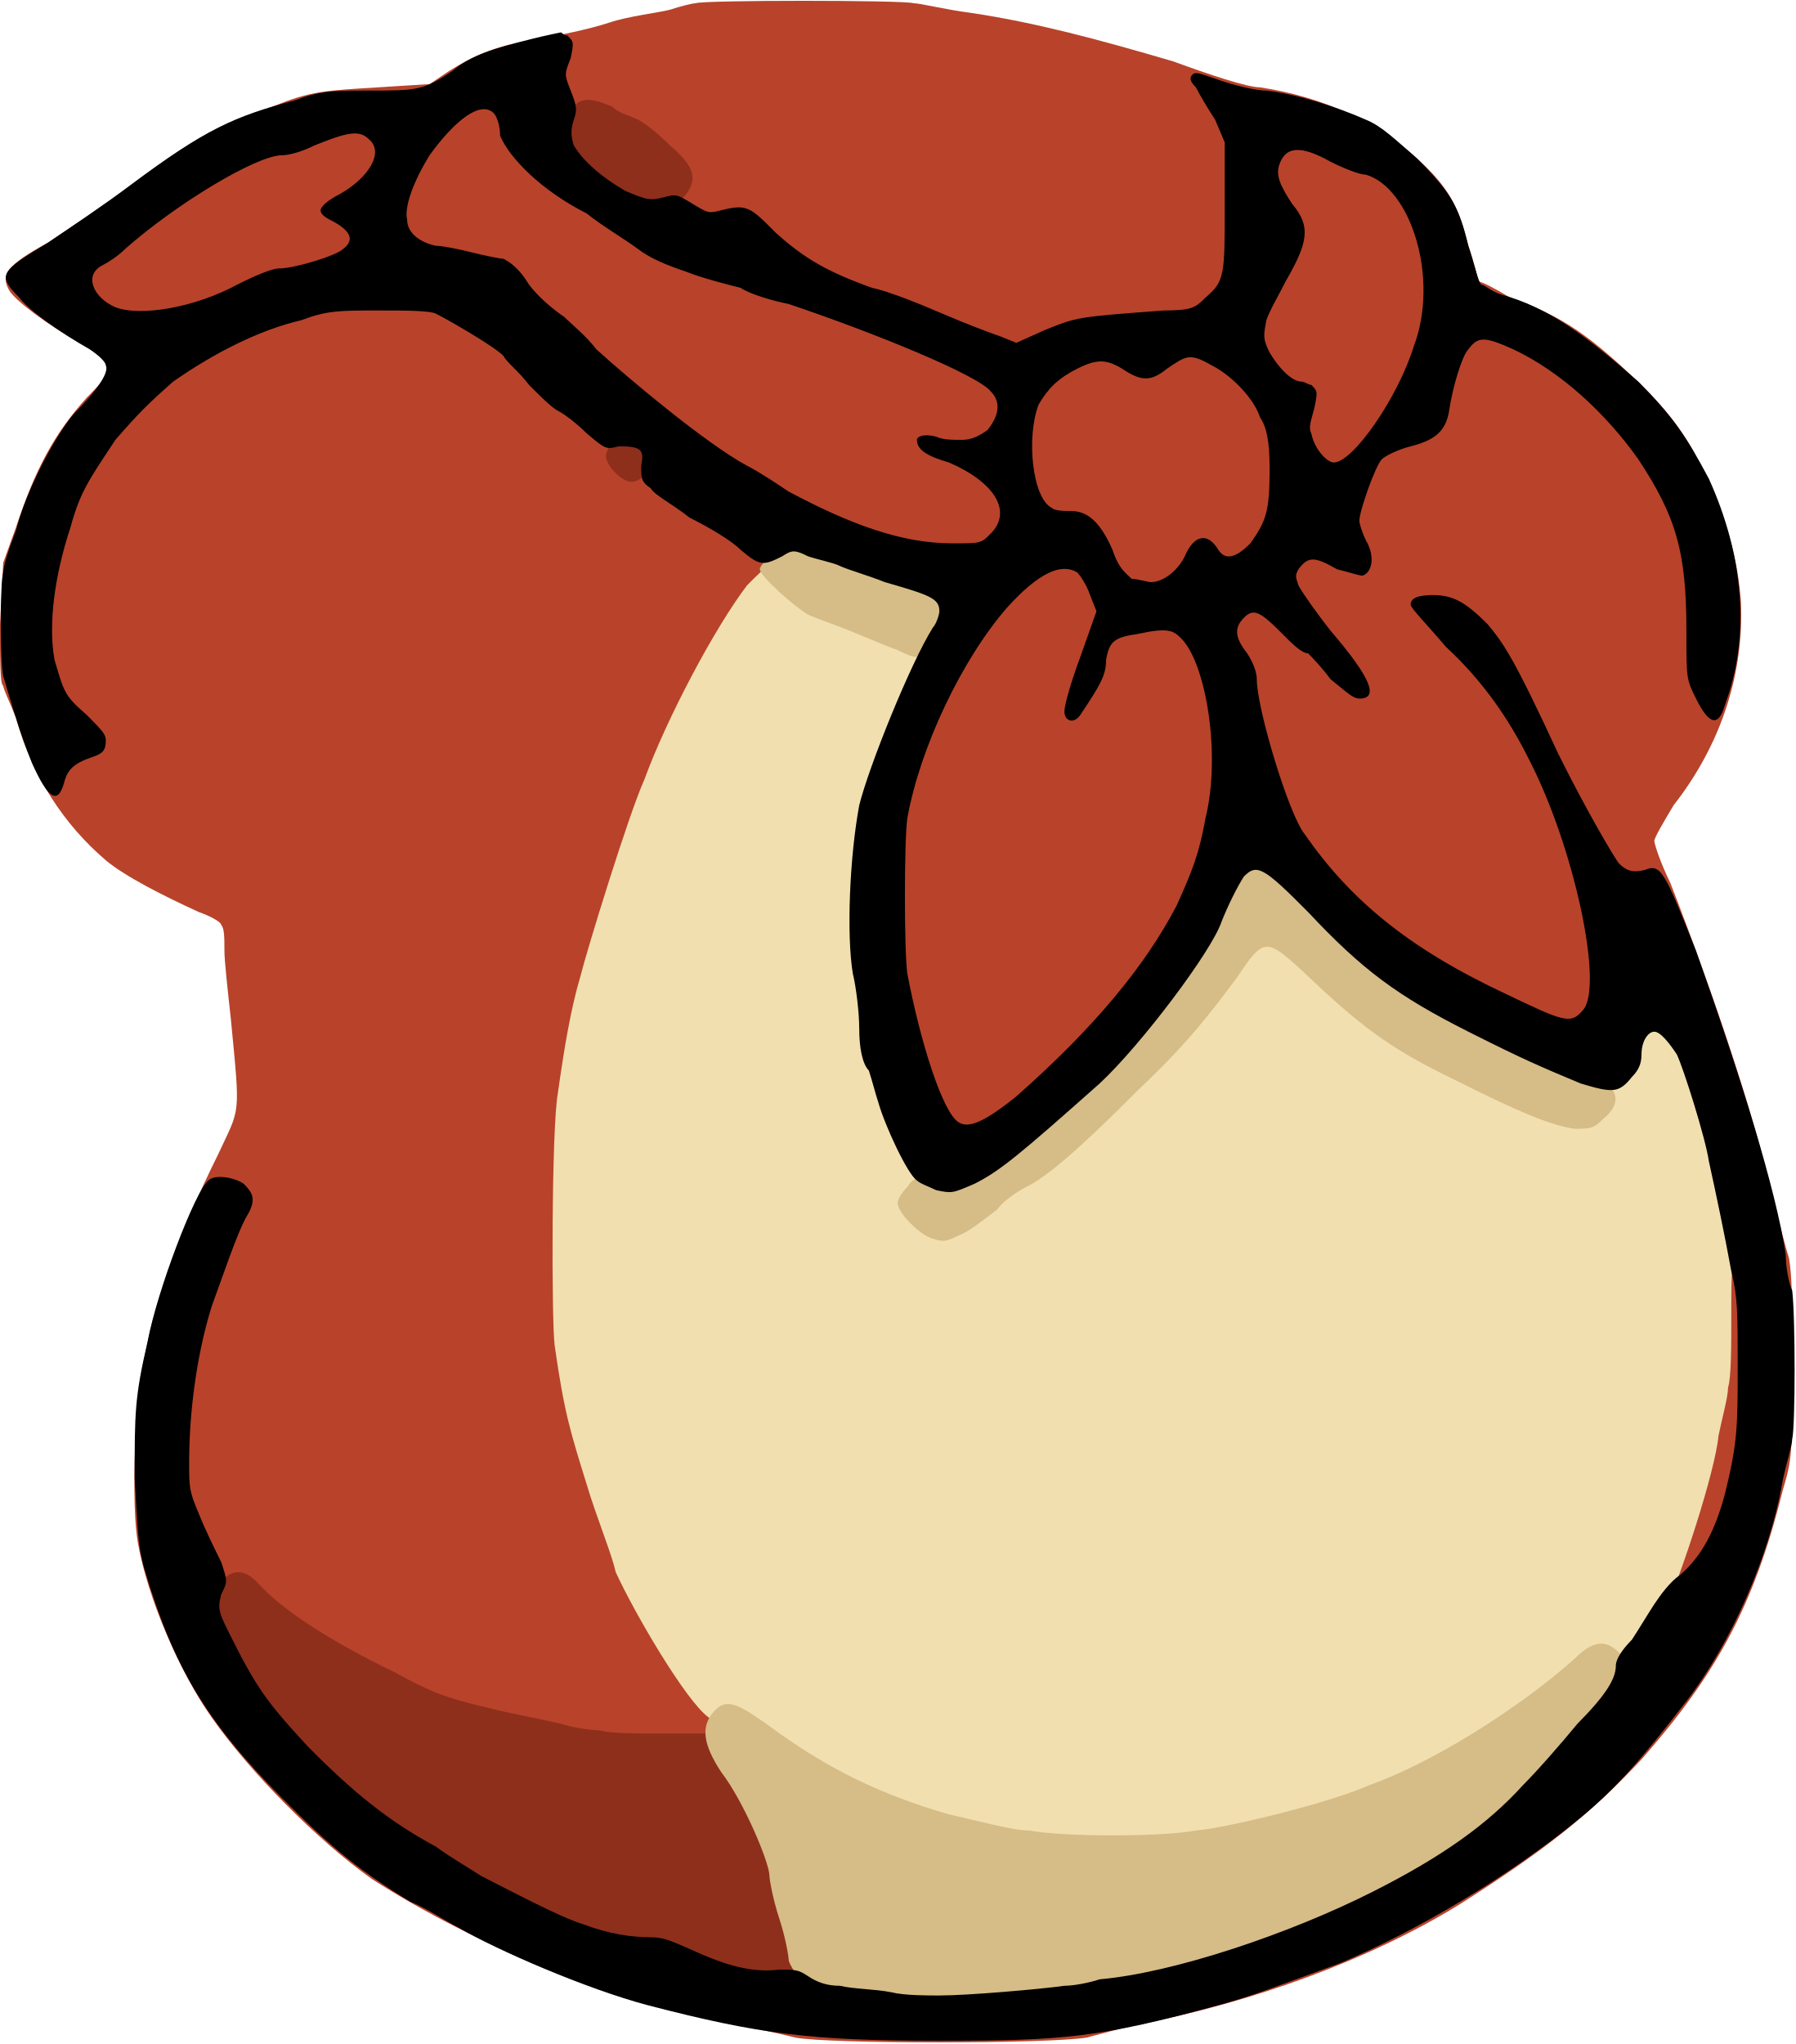
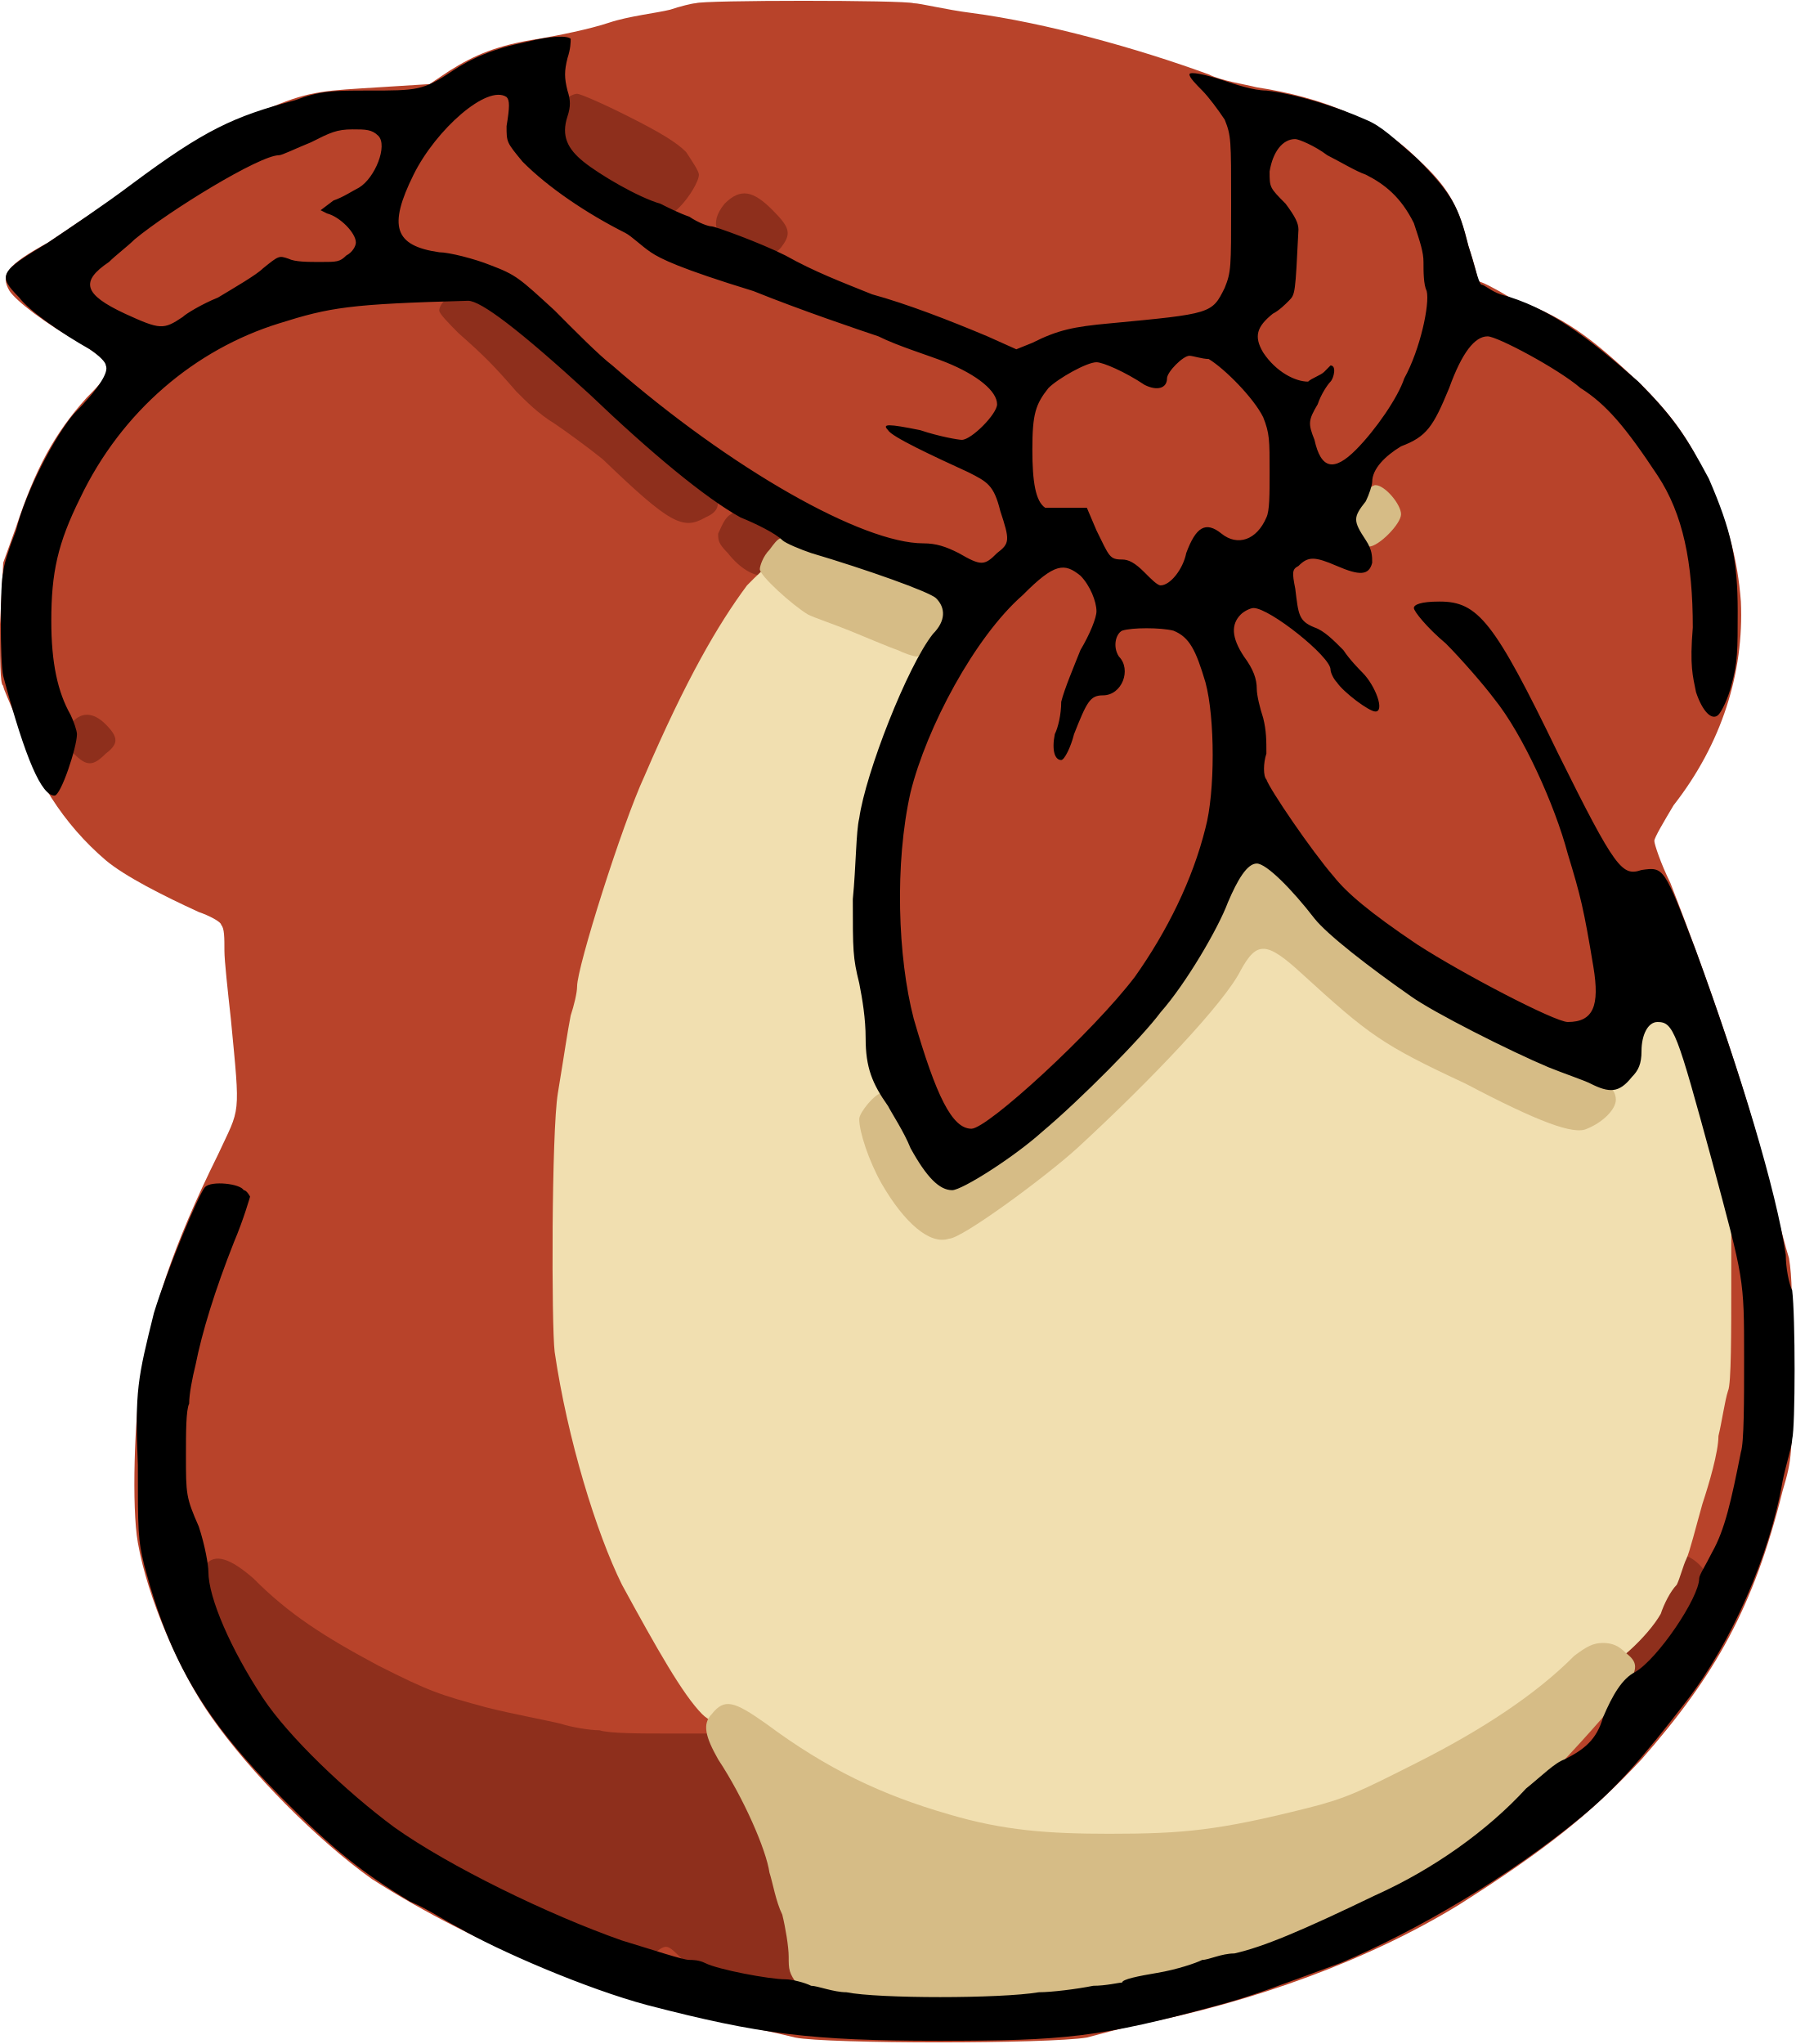
<svg xmlns="http://www.w3.org/2000/svg" width="94" height="107" viewBox="0 0 560 632" preserveAspectRatio="none">
  <g transform="translate(0,632) scale(1,-1)" fill="#B8432A" stroke="none">
-     <path d="M217 631 c-1 0 -5 -1 -8 -2 -4 -1 -13 -2 -19 -4 -6 -2 -16 -4 -22 -5 -13 -2 -20 -5 -28 -10 l-6 -4 -16 -1 c-16 -1 -21 -1 -33 -6 -15 -5 -21 -8 -43 -24 -9 -6 -21 -14 -27 -18 -13 -7 -15 -10 -12 -15 2 -3 11 -10 22 -16 11 -7 11 -8 2 -17 -10 -11 -16 -22 -22 -40 l-4 -11 -1 -19 c0 -10 0 -19 1 -19 0 -1 2 -5 4 -10 5 -18 15 -33 28 -44 6 -5 18 -11 29 -16 3 -1 7 -3 7 -4 1 -1 1 -4 1 -8 0 -3 1 -12 2 -21 3 -31 3 -27 -4 -42 -14 -28 -21 -49 -24 -69 -2 -12 -3 -40 -1 -51 3 -17 13 -40 23 -54 12 -17 33 -38 50 -50 33 -21 76 -38 113 -45 6 -1 15 -3 19 -4 10 -2 79 -2 91 0 4 1 11 3 16 4 36 7 72 20 100 37 27 17 41 28 57 45 23 26 35 47 44 83 3 10 3 11 3 38 0 22 0 28 -1 34 -1 3 -3 11 -5 18 -5 24 -19 65 -32 98 -3 6 -5 12 -5 13 0 1 3 6 6 11 15 19 22 41 21 63 -1 13 -4 24 -10 37 -6 13 -11 20 -21 30 -16 15 -24 21 -41 27 -5 3 -9 5 -10 5 0 1 -1 5 -3 11 -3 12 -6 18 -16 27 -12 11 -29 19 -49 22 -4 0 -16 4 -27 8 -24 7 -43 12 -63 15 -8 1 -16 3 -18 3 -3 1 -66 1 -68 0z" />
+     <path d="M217 631 c-1 0 -5 -1 -8 -2 -4 -1 -13 -2 -19 -4 -6 -2 -16 -4 -22 -5 -13 -2 -20 -5 -28 -10 l-6 -4 -16 -1 c-16 -1 -21 -1 -33 -6 -15 -5 -21 -8 -43 -24 -9 -6 -21 -14 -27 -18 -13 -7 -15 -10 -12 -15 2 -3 11 -10 22 -16 11 -7 11 -8 2 -17 -10 -11 -16 -22 -22 -40 l-4 -11 -1 -19 c0 -10 0 -19 1 -19 0 -1 2 -5 4 -10 5 -18 15 -33 28 -44 6 -5 18 -11 29 -16 3 -1 7 -3 7 -4 1 -1 1 -4 1 -8 0 -3 1 -12 2 -21 3 -31 3 -27 -4 -42 -14 -28 -21 -49 -24 -69 -2 -12 -3 -40 -1 -51 3 -17 13 -40 23 -54 12 -17 33 -38 50 -50 33 -21 76 -38 113 -45 6 -1 15 -3 19 -4 10 -2 79 -2 91 0 4 1 11 3 16 4 36 7 72 20 100 37 27 17 41 28 57 45 23 26 35 47 44 83 3 10 3 11 3 38 0 22 0 28 -1 34 -1 3 -3 11 -5 18 -5 24 -19 65 -32 98 -3 6 -5 12 -5 13 0 1 3 6 6 11 15 19 22 41 21 63 -1 13 -4 24 -10 37 -6 13 -11 20 -21 30 -16 15 -24 21 -41 27 -5 3 -9 5 -10 5 0 1 -1 5 -3 11 -3 12 -6 18 -16 27 -12 12 -30 19 -50 22 -4 1 -11 2 -15 4 -22 8 -51 16 -74 19 -8 1 -16 3 -18 3 -3 1 -66 1 -68 0z" />
  </g>
  <g transform="translate(0,632) scale(1,-1)" fill="#8E2F1C" stroke="none">
-     <path d="M178 598 c-2 -2 -3 -4 -3 -7 0 -4 1 -5 7 -11 7 -8 16 -13 21 -13 7 0 13 5 13 10 0 2 -1 5 -7 10 -4 4 -8 7 -10 8 -2 1 -6 2 -8 4 -7 3 -10 3 -13 -1z" />
-     <path d="M191 496 c-1 -2 -2 -4 -2 -5 0 -3 5 -8 8 -8 3 0 8 5 8 7 0 3 -6 8 -9 8 -2 0 -4 -1 -5 -2z" />
-     <path d="M68 142 c-4 -4 -4 -9 0 -16 2 -4 5 -9 7 -12 2 -5 8 -12 21 -24 19 -19 25 -25 40 -33 4 -3 11 -7 14 -9 8 -4 22 -11 32 -15 6 -3 9 -3 17 -4 8 0 9 0 18 -4 13 -7 20 -8 27 -6 7 2 10 6 10 10 -1 2 -2 6 -4 10 -1 4 -2 9 -3 13 0 4 -1 7 -5 16 -5 12 -10 19 -16 24 l-4 4 -15 0 c-8 0 -17 0 -20 1 -3 0 -9 1 -12 2 -4 1 -15 3 -23 5 -13 3 -18 5 -29 11 -21 10 -36 20 -43 28 -4 4 -8 4 -12 -1z" />
+     <path d="M176 601 c-3 -4 -4 -8 -3 -12 2 -5 12 -14 21 -19 11 -6 14 -6 18 -2 3 3 6 8 6 10 0 1 -2 4 -4 7 -3 3 -8 6 -18 11 -8 4 -15 7 -16 7 -1 0 -3 -1 -4 -2z" />
+     <path d="M226 569 c-5 -6 -3 -11 6 -14 6 -3 10 -2 12 1 3 4 2 6 -3 11 -6 6 -10 7 -15 2z" />
+     <path d="M140 540 c-2 -1 -3 -3 -3 -4 0 -1 3 -4 6 -7 8 -7 11 -10 18 -18 3 -3 7 -7 12 -10 3 -2 10 -7 15 -11 21 -20 25 -22 32 -18 7 3 5 8 -10 19 -12 9 -18 14 -30 26 -29 26 -34 30 -40 23z" />
+     <path d="M228 473 c-2 -1 -3 -4 -4 -6 0 -2 0 -3 3 -6 4 -5 8 -7 11 -7 3 0 9 6 9 9 0 4 -10 12 -15 12 -1 0 -3 -1 -4 -2z" />
+     <path d="M22 408 c-3 -3 -3 -6 1 -9 4 -4 6 -4 10 0 4 3 4 5 0 9 -4 4 -8 4 -11 0z" />
+     <path d="M519 147 c-3 -3 -6 -7 -8 -11 -2 -4 -5 -8 -6 -10 -4 -4 -4 -9 -1 -12 4 -6 8 -4 18 8 7 9 11 17 11 21 0 3 -5 8 -8 8 -1 0 -4 -1 -6 -4z" />
+     <path d="M64 148 c-3 -3 -3 -5 -1 -12 3 -8 8 -18 14 -27 7 -11 35 -38 48 -47 13 -9 50 -28 62 -31 13 -4 13 -4 17 -3 4 3 4 3 9 -2 5 -4 10 -6 20 -9 11 -2 15 -2 18 2 4 4 4 11 0 21 -2 5 -3 8 -3 12 0 5 -1 8 -7 20 -5 10 -9 16 -12 19 l-5 5 -16 0 c-8 0 -18 0 -21 1 -3 0 -9 1 -12 2 -4 1 -15 3 -23 5 -15 4 -18 5 -34 13 -17 9 -28 16 -39 27 -7 6 -12 8 -15 4z" />
  </g>
  <g transform="translate(0,632) scale(1,-1)" fill="#F1DFB0" stroke="none">
-     <path d="M233 451 c-10 -13 -25 -41 -32 -60 -5 -11 -18 -53 -20 -61 -3 -10 -5 -22 -7 -36 -2 -11 -2 -70 -1 -78 3 -21 5 -27 10 -43 3 -10 8 -22 9 -27 6 -13 22 -40 29 -45 1 -1 4 -3 6 -3 3 -1 8 -4 13 -8 19 -14 35 -22 62 -29 15 -3 25 -4 45 -4 22 0 30 1 51 6 23 6 39 12 50 18 3 2 7 5 10 6 4 2 23 16 33 24 4 4 6 5 8 5 4 0 17 12 21 20 4 8 15 41 16 52 1 5 3 12 3 15 1 3 1 13 1 22 0 8 0 17 1 19 1 3 1 5 -1 11 0 4 -2 10 -2 13 -1 6 -6 25 -10 35 -2 5 -9 14 -12 14 -1 0 -3 -2 -5 -4 -2 -2 -3 -4 -3 -7 0 -3 -1 -5 -3 -7 -6 -6 -10 -8 -13 -8 -5 0 -18 5 -37 15 -22 10 -35 20 -52 36 -4 4 -8 6 -9 6 -3 0 -9 -7 -16 -17 -9 -15 -22 -29 -42 -47 -7 -5 -11 -9 -15 -10 -4 -2 -7 -4 -12 -9 -7 -7 -13 -10 -17 -9 -2 1 -4 5 -3 7 0 1 -2 7 -5 13 -3 6 -5 14 -6 16 -1 2 -2 6 -3 8 -2 3 -3 7 -3 14 0 5 -1 13 -2 17 -2 12 -1 35 2 53 2 8 6 20 12 31 3 6 5 12 5 14 0 4 -5 9 -14 11 -15 6 -25 10 -31 15 -1 1 -3 2 -4 2 -1 0 -4 -3 -7 -6z" />
+     <path d="M233 451 c-9 -12 -19 -29 -32 -59 -7 -15 -21 -59 -21 -65 0 -2 -1 -6 -2 -9 -1 -5 -2 -12 -4 -24 -2 -12 -2 -72 -1 -80 4 -27 13 -56 21 -72 11 -20 19 -34 25 -40 2 -2 6 -4 8 -4 3 -1 8 -4 13 -8 19 -14 35 -22 62 -29 18 -4 44 -6 68 -3 12 1 14 2 30 5 18 5 26 8 44 17 17 9 30 17 47 31 4 4 6 5 8 5 4 0 15 10 19 17 1 3 3 7 5 9 1 2 2 6 3 8 1 2 3 10 5 17 2 6 5 16 5 21 1 4 2 11 3 14 1 2 1 18 1 34 l0 30 -3 12 c-5 20 -11 36 -14 39 -4 4 -7 4 -11 -1 -4 -4 -4 -5 -4 -9 0 -5 0 -5 -5 -10 -2 -2 -6 -5 -8 -6 -3 -1 -3 -1 -10 1 -10 3 -45 21 -55 28 -9 5 -15 11 -27 21 -4 4 -8 7 -9 7 -3 0 -9 -6 -13 -13 -7 -11 -22 -30 -30 -37 -3 -3 -9 -8 -13 -12 -9 -7 -36 -27 -40 -29 -2 -1 -4 -1 -5 -1 -3 0 -9 7 -13 15 -3 8 -3 9 -3 17 0 5 -1 9 -2 11 0 3 -1 7 -1 13 0 5 -1 11 -2 16 -2 7 -2 11 -2 26 1 10 1 21 2 25 1 9 7 28 13 39 2 4 4 9 4 11 0 4 -5 9 -14 11 -15 6 -25 10 -31 15 -1 1 -3 2 -4 2 -1 0 -4 -3 -7 -6z" />
  </g>
  <g transform="translate(0,632) scale(1,-1)" fill="#D6BC86" stroke="none">
-     <path d="M241 461 c-2 -2 -4 -4 -4 -5 0 -2 10 -11 15 -14 2 -1 8 -3 13 -5 5 -2 12 -5 15 -6 6 -3 7 -3 11 1 7 8 8 12 3 16 -2 2 -8 5 -24 10 -11 4 -22 7 -23 7 -2 0 -4 -1 -6 -4z" />
-     <path d="M386 362 c-3 -3 -6 -7 -7 -12 -9 -23 -53 -70 -74 -80 -7 -3 -8 -3 -13 -2 -6 0 -7 0 -9 -3 -2 -2 -3 -4 -3 -5 0 -3 7 -10 11 -11 3 -1 4 -1 8 1 3 1 8 5 12 8 3 4 9 7 11 8 5 3 13 9 33 29 15 14 22 23 31 35 8 12 9 12 20 2 18 -17 27 -24 48 -34 20 -10 30 -14 37 -15 5 0 6 0 9 3 5 4 5 8 1 11 -2 2 -4 3 -4 3 -3 0 -21 8 -38 17 -15 7 -22 11 -31 18 -11 8 -15 12 -27 26 -7 8 -9 8 -15 1z" />
-     <path d="M491 119 c-17 -15 -44 -32 -64 -39 -11 -5 -43 -13 -54 -14 -11 -2 -41 -2 -52 0 -5 0 -16 3 -25 5 -21 6 -38 14 -57 28 -10 7 -13 8 -17 3 -3 -4 -3 -9 3 -18 7 -9 15 -28 15 -32 0 -1 1 -7 3 -13 2 -6 3 -12 3 -13 0 -1 2 -4 4 -7 5 -4 5 -4 12 -5 4 -1 11 -1 16 -2 4 -1 11 -1 15 -1 9 0 32 2 39 3 2 0 7 1 10 1 13 2 23 5 41 11 11 3 21 6 21 6 3 0 42 20 50 26 8 6 22 20 43 42 12 13 13 16 8 21 -4 4 -8 4 -14 -2z" />
+     <path d="M423 478 c-2 -3 -4 -6 -4 -7 0 -3 5 -8 8 -8 3 0 10 7 10 10 0 3 -5 9 -8 9 -1 0 -3 -2 -6 -4z" />
+     <path d="M240 462 c-2 -2 -3 -5 -3 -6 0 -2 10 -11 15 -14 2 -1 8 -3 13 -5 5 -2 12 -5 15 -6 2 -1 5 -2 6 -2 1 0 4 2 7 5 6 7 6 9 1 15 -4 3 -6 4 -13 6 -5 2 -13 5 -18 7 -5 2 -12 4 -15 4 -5 0 -5 0 -8 -4z" />
+     <path d="M386 364 c-3 -3 -5 -6 -5 -6 0 -2 -6 -15 -12 -24 -13 -21 -36 -44 -59 -59 -14 -10 -16 -9 -22 3 -4 9 -10 16 -13 16 -2 0 -7 -6 -7 -8 0 -4 3 -13 7 -20 7 -12 15 -19 21 -17 4 0 30 19 40 28 23 21 46 45 51 55 5 9 8 9 19 -1 21 -19 25 -22 51 -34 23 -12 34 -16 38 -14 5 2 9 6 9 9 0 4 -5 8 -18 13 -13 5 -38 18 -46 23 -18 12 -29 22 -40 36 -6 7 -8 7 -14 0z" />
+     <path d="M491 120 c-12 -12 -29 -23 -49 -33 -18 -9 -22 -11 -34 -14 -28 -7 -39 -8 -62 -8 -19 0 -33 1 -50 6 -21 6 -38 14 -57 28 -10 7 -13 8 -17 3 -3 -3 -2 -7 2 -14 8 -12 15 -28 16 -35 1 -3 2 -9 4 -13 1 -4 2 -10 2 -13 0 -4 0 -5 3 -9 4 -4 6 -5 15 -6 10 -2 48 -2 59 0 5 0 13 1 17 2 5 0 9 1 10 1 0 1 4 2 9 2 4 1 11 3 16 4 4 2 10 4 14 5 20 5 53 21 69 33 10 7 46 45 49 51 4 6 4 8 0 11 -2 2 -4 3 -7 3 -3 0 -5 -1 -9 -4z" />
  </g>
  <g transform="translate(0,632) scale(1,-1)" fill="#000000" stroke="none">
-     <path d="M166 620 c-12 -3 -19 -5 -25 -10 -9 -6 -11 -6 -26 -6 -11 0 -15 0 -23 -3 -19 -5 -28 -9 -51 -26 -8 -6 -20 -14 -26 -18 -15 -9 -16 -10 -9 -17 3 -4 13 -11 22 -16 3 -2 5 -4 5 -5 1 -2 -2 -7 -10 -15 -6 -7 -15 -24 -18 -36 -2 -5 -4 -11 -4 -13 -1 -3 -1 -28 0 -32 5 -17 7 -22 9 -27 5 -11 8 -13 10 -6 1 4 3 6 9 8 3 1 4 2 4 5 0 2 -1 3 -6 8 -7 6 -7 7 -10 17 -2 11 0 26 5 41 3 11 6 15 14 27 7 8 10 11 18 18 13 9 27 16 40 19 8 3 12 3 24 3 8 0 16 0 18 -1 4 -2 18 -10 21 -13 1 -2 5 -5 8 -9 3 -3 7 -7 9 -8 2 -1 6 -4 9 -7 6 -5 6 -5 10 -4 7 0 8 -1 7 -6 0 -4 0 -5 3 -7 1 -2 7 -5 12 -9 6 -3 13 -7 16 -10 6 -5 7 -5 13 -2 3 2 4 2 8 0 3 -1 8 -2 10 -3 2 -1 9 -3 14 -5 14 -4 17 -5 17 -9 0 -1 -1 -4 -2 -5 -7 -11 -20 -43 -23 -55 -3 -16 -4 -40 -2 -52 1 -4 2 -12 2 -17 0 -6 1 -11 3 -13 1 -3 2 -7 3 -10 2 -7 9 -22 12 -24 1 -1 4 -2 6 -3 5 -1 5 -1 12 2 8 4 14 9 39 31 13 12 35 41 38 50 2 5 5 11 7 14 4 4 6 3 20 -11 17 -18 28 -26 50 -37 18 -9 23 -11 35 -16 10 -3 12 -3 16 2 2 2 3 4 3 7 0 4 2 7 4 7 2 0 5 -4 7 -7 2 -4 9 -26 10 -33 2 -9 5 -23 7 -34 2 -8 2 -13 2 -29 0 -19 0 -24 -4 -40 -3 -11 -7 -19 -14 -25 -3 -2 -6 -6 -8 -9 -2 -3 -5 -8 -7 -11 -3 -3 -5 -6 -5 -8 0 -4 -3 -9 -12 -18 -5 -6 -12 -14 -17 -19 -11 -12 -25 -22 -47 -33 -26 -13 -62 -25 -85 -27 -3 -1 -8 -2 -11 -2 -7 -1 -30 -3 -39 -3 -4 0 -11 0 -15 1 -5 1 -12 1 -16 2 -4 0 -7 1 -10 3 -3 2 -4 2 -9 2 -8 -1 -16 1 -27 6 -7 3 -9 4 -13 4 -6 0 -13 1 -21 4 -7 2 -24 11 -32 15 -3 2 -10 6 -14 9 -15 8 -26 17 -40 31 -13 14 -16 18 -25 36 -3 6 -3 7 -2 11 2 4 2 4 0 10 -2 4 -5 10 -7 15 -3 7 -3 8 -3 16 0 14 2 32 7 48 3 8 8 23 11 28 3 5 2 7 -1 10 -3 2 -9 3 -11 1 -4 -3 -16 -34 -19 -50 -4 -17 -4 -22 -4 -42 1 -17 1 -21 3 -28 9 -30 19 -47 43 -71 16 -16 25 -23 40 -32 5 -2 11 -6 15 -8 12 -7 40 -19 59 -24 35 -9 51 -11 91 -11 39 0 50 1 87 11 11 3 16 5 38 13 24 10 53 27 75 45 11 9 19 18 33 36 14 18 26 45 30 68 1 5 3 11 3 13 1 4 1 38 0 46 -1 2 -2 7 -2 11 -3 20 -14 55 -28 94 -10 25 -11 27 -16 25 -4 -1 -6 0 -8 2 -1 1 -10 16 -19 34 -14 30 -17 34 -22 40 -7 7 -11 9 -17 9 -5 0 -7 -1 -7 -3 0 -1 5 -6 11 -13 12 -11 20 -23 26 -35 14 -27 23 -69 17 -77 -4 -5 -6 -4 -25 5 -30 14 -48 29 -62 49 -5 6 -15 39 -15 48 0 2 -1 5 -3 8 -4 5 -4 8 -1 11 3 3 5 2 12 -5 3 -3 6 -6 8 -6 1 -1 4 -4 7 -8 5 -4 7 -6 9 -6 6 0 4 6 -9 21 -4 5 -9 12 -10 14 -1 3 -1 3 0 5 3 4 5 4 12 0 4 -1 7 -2 8 -2 3 1 4 6 1 11 -1 2 -2 5 -2 6 0 3 5 17 7 19 1 1 5 3 9 4 8 2 11 5 12 11 1 7 4 17 6 19 3 4 5 4 14 0 15 -7 29 -20 39 -34 12 -18 15 -29 15 -53 0 -15 0 -15 3 -21 4 -8 7 -9 9 -2 8 21 6 46 -5 70 -7 13 -11 19 -22 30 -16 14 -28 23 -43 27 -3 1 -5 3 -6 3 -1 1 -2 6 -4 12 -3 12 -5 16 -16 27 -7 6 -11 10 -16 12 -9 4 -22 8 -31 9 -4 0 -11 2 -14 3 -6 2 -8 3 -9 2 -1 -1 -1 -2 1 -4 1 -2 4 -7 6 -10 l3 -7 0 -20 c0 -21 0 -23 -6 -28 -3 -3 -4 -4 -13 -4 -27 -2 -27 -2 -37 -6 l-9 -4 -5 2 c-3 1 -11 4 -18 7 -7 3 -17 7 -22 8 -14 5 -21 9 -30 17 -8 8 -9 9 -17 7 -4 -1 -4 -1 -9 2 -5 3 -5 3 -9 2 -4 -1 -5 -1 -12 2 -7 4 -13 9 -16 14 -1 3 -1 5 0 8 1 3 1 4 -1 9 -2 5 -2 5 0 10 1 5 1 5 -1 7 -1 0 -2 1 -2 1 0 0 -5 -1 -9 -2z m-12 -23 c1 -1 2 -4 2 -7 3 -7 13 -17 27 -24 5 -4 12 -8 16 -11 4 -3 9 -5 15 -7 5 -2 13 -4 17 -5 3 -2 10 -4 15 -5 27 -9 59 -22 63 -27 3 -3 3 -7 -1 -12 -3 -2 -5 -3 -8 -3 -3 0 -6 0 -8 1 -4 1 -6 0 -6 -1 0 -3 3 -5 10 -7 14 -6 20 -15 13 -22 -3 -3 -3 -3 -12 -3 -16 0 -32 6 -51 16 -3 2 -9 6 -13 8 -13 7 -37 27 -47 36 -3 4 -8 8 -10 10 -3 2 -8 6 -11 10 -3 5 -6 7 -8 8 -1 0 -6 1 -10 2 -4 1 -9 2 -11 2 -5 1 -9 4 -9 8 -1 4 2 12 7 20 8 11 16 17 20 13z m-39 -8 c5 -4 0 -12 -9 -17 -4 -2 -6 -4 -6 -5 0 -1 1 -2 3 -3 6 -3 8 -6 4 -9 -2 -2 -15 -6 -20 -6 -2 0 -7 -2 -13 -5 -13 -7 -30 -10 -38 -7 -7 3 -10 10 -4 13 2 1 5 3 7 5 16 14 41 29 49 29 2 0 6 1 10 3 10 4 14 5 17 2z m300 -7 c4 -2 9 -4 11 -4 14 -4 23 -32 15 -53 -5 -16 -19 -36 -25 -36 -2 0 -6 4 -7 9 -1 2 0 4 1 8 1 5 1 5 -1 7 -1 0 -2 1 -3 1 -3 0 -7 4 -10 9 -2 4 -2 5 -1 10 1 3 4 8 6 12 7 12 8 17 2 24 -4 6 -5 9 -4 12 2 6 7 6 16 1z m-37 -63 c6 -3 13 -10 15 -16 2 -3 3 -7 3 -16 0 -13 -1 -16 -6 -23 -5 -5 -8 -5 -10 -2 -3 5 -7 5 -10 -1 -2 -5 -7 -9 -11 -9 -1 0 -4 1 -6 1 -2 2 -4 3 -6 9 -4 9 -8 12 -13 12 -2 0 -5 0 -6 1 -6 3 -8 22 -4 32 3 5 6 8 12 11 6 3 9 3 14 0 6 -4 9 -4 14 0 6 4 7 5 14 1z m-42 -64 c1 -1 3 -4 4 -7 l2 -5 -5 -14 c-3 -8 -5 -15 -5 -17 0 -3 3 -4 5 -1 6 9 8 12 8 17 1 6 3 7 10 8 9 2 11 1 13 -1 8 -7 13 -36 8 -56 -2 -11 -4 -16 -9 -27 -10 -19 -26 -38 -50 -59 -10 -8 -15 -10 -18 -8 -5 3 -12 25 -16 46 -1 7 -1 41 0 48 4 22 17 49 31 65 10 11 17 14 22 11z" />
+     <path d="M164 619 c-10 -2 -17 -5 -23 -9 -9 -6 -11 -6 -26 -6 -11 0 -15 0 -23 -3 -19 -5 -28 -9 -51 -26 -8 -6 -20 -14 -26 -18 -15 -9 -16 -10 -9 -17 3 -4 13 -11 22 -16 3 -2 5 -4 5 -5 1 -2 -2 -7 -10 -15 -6 -7 -15 -24 -18 -36 -2 -5 -4 -11 -4 -13 -1 -3 -1 -28 0 -32 7 -26 12 -37 16 -37 2 0 7 15 7 19 0 1 -1 4 -2 6 -4 7 -6 16 -6 29 0 15 2 24 9 38 13 27 36 46 62 54 16 5 22 6 59 7 4 0 16 -9 38 -29 19 -18 36 -32 47 -38 5 -2 11 -5 13 -7 1 -1 6 -3 9 -4 17 -5 37 -12 39 -14 3 -3 3 -7 -1 -11 -8 -10 -21 -43 -23 -57 -1 -4 -1 -15 -2 -25 0 -16 0 -18 2 -26 1 -5 2 -11 2 -17 0 -9 2 -14 7 -21 1 -2 5 -8 7 -13 5 -9 9 -13 13 -13 3 0 19 10 28 18 12 10 31 29 37 37 8 9 18 26 21 34 3 7 6 12 9 12 3 0 11 -8 18 -17 4 -5 17 -15 30 -24 7 -5 31 -17 43 -22 5 -2 11 -4 13 -5 6 -3 9 -3 13 2 2 2 3 4 3 8 0 5 2 9 5 9 5 0 6 -3 17 -43 10 -37 10 -36 10 -61 0 -13 0 -26 -1 -29 -3 -15 -5 -24 -9 -31 -2 -4 -4 -7 -4 -8 0 -6 -13 -25 -20 -29 -4 -2 -7 -7 -10 -14 -2 -7 -6 -10 -12 -13 -3 -1 -7 -5 -12 -9 -12 -13 -29 -25 -47 -33 -23 -11 -35 -16 -44 -18 -4 0 -8 -2 -10 -2 -2 -1 -8 -3 -14 -4 -6 -1 -11 -2 -11 -3 -1 0 -5 -1 -9 -1 -5 -1 -13 -2 -17 -2 -12 -2 -50 -2 -60 0 -4 0 -9 2 -11 2 -2 1 -6 2 -8 2 -5 0 -21 3 -25 5 -2 1 -4 1 -5 1 -2 0 -11 3 -21 6 -23 8 -54 23 -71 35 -15 11 -33 28 -41 40 -10 15 -17 31 -17 39 0 2 -1 8 -3 14 -4 9 -4 10 -4 22 0 7 0 14 1 16 0 3 1 8 2 12 2 10 6 23 12 38 3 7 5 14 5 14 0 0 -1 2 -2 2 -1 2 -10 3 -12 1 -2 -2 -12 -26 -16 -39 -5 -20 -6 -24 -5 -47 0 -20 0 -23 2 -31 8 -30 19 -48 43 -72 16 -16 25 -23 40 -32 5 -2 11 -6 15 -8 12 -7 40 -19 59 -24 35 -9 51 -11 91 -11 39 0 50 1 87 11 11 3 16 5 38 13 24 10 53 27 75 45 11 9 19 18 33 36 14 18 26 45 30 68 1 5 3 11 3 13 1 4 1 38 0 46 -1 2 -2 7 -2 11 -3 20 -14 56 -28 94 -10 26 -10 26 -17 25 -6 -2 -8 0 -26 36 -20 41 -25 47 -37 47 -6 0 -8 -1 -8 -2 0 -1 4 -6 10 -11 5 -5 12 -13 15 -17 9 -11 19 -33 23 -48 4 -13 5 -17 8 -35 2 -12 0 -17 -8 -17 -4 0 -33 15 -47 24 -15 10 -22 16 -26 21 -7 8 -20 27 -21 30 -1 1 -1 5 0 8 0 4 0 7 -1 11 -1 3 -2 7 -2 9 0 3 -1 6 -4 10 -4 6 -4 10 -1 13 1 1 3 2 4 2 5 0 24 -15 24 -19 0 -1 1 -3 2 -4 2 -3 10 -9 12 -9 3 0 0 8 -4 12 -1 1 -4 4 -6 7 -3 3 -6 6 -9 7 -5 2 -5 4 -6 12 -1 5 -1 6 1 7 3 3 5 3 12 0 7 -3 10 -3 11 1 0 2 0 4 -2 7 -4 6 -4 7 0 12 1 2 2 5 2 6 0 4 4 8 9 11 8 3 10 6 15 18 4 11 8 16 12 16 3 0 22 -10 29 -16 8 -5 14 -12 24 -27 8 -12 11 -27 11 -47 -1 -12 0 -15 1 -20 2 -6 5 -9 7 -7 1 1 3 5 4 9 2 7 2 11 2 23 0 16 -2 25 -9 41 -7 13 -11 19 -22 30 -16 14 -28 23 -43 27 -3 1 -5 3 -6 3 -1 1 -2 6 -4 12 -3 12 -5 16 -16 27 -7 6 -11 10 -16 12 -9 4 -22 8 -31 9 -4 0 -10 2 -13 3 -6 2 -11 3 -11 2 0 -1 2 -3 4 -5 2 -2 5 -6 7 -9 2 -5 2 -6 2 -26 0 -20 0 -21 -2 -26 -4 -8 -4 -8 -36 -11 -11 -1 -16 -2 -24 -6 l-5 -2 -9 4 c-12 5 -25 10 -36 13 -10 4 -18 7 -27 12 -8 4 -22 9 -23 9 -1 0 -4 1 -7 3 -3 1 -7 3 -9 4 -7 2 -19 9 -24 13 -5 4 -7 8 -5 14 1 3 1 5 0 8 -1 4 -1 6 0 10 1 3 1 5 1 6 -1 1 -6 1 -14 -1z m-6 -17 c1 -1 1 -3 0 -9 0 -5 0 -5 5 -11 8 -8 20 -16 32 -22 2 -1 5 -4 8 -6 3 -2 9 -5 32 -12 15 -6 33 -12 39 -14 6 -3 16 -6 21 -8 10 -4 16 -9 16 -13 0 -3 -8 -11 -11 -11 -1 0 -7 1 -13 3 -10 2 -12 2 -10 0 1 -2 14 -8 25 -13 6 -3 8 -4 10 -12 3 -9 3 -10 -1 -13 -4 -4 -5 -4 -12 0 -4 2 -7 3 -11 3 -19 0 -60 23 -97 55 -4 3 -12 11 -18 17 -11 10 -12 11 -20 14 -5 2 -13 4 -16 4 -14 2 -16 8 -8 24 7 14 23 28 29 24z m-40 -12 c3 -3 -1 -13 -6 -16 -2 -1 -5 -3 -8 -4 l-4 -3 2 -1 c4 -1 9 -6 9 -9 0 -1 -1 -3 -3 -4 -2 -2 -3 -2 -8 -2 -4 0 -8 0 -10 1 -3 1 -3 1 -8 -3 -2 -2 -9 -6 -14 -9 -5 -2 -10 -5 -11 -6 -6 -4 -7 -4 -18 1 -13 6 -14 10 -5 16 2 2 6 5 8 7 11 9 39 26 45 26 1 0 5 2 10 4 6 3 8 4 13 4 4 0 6 0 8 -2z m296 -6 c4 -2 9 -5 12 -6 6 -3 11 -7 15 -15 2 -6 3 -9 3 -12 0 -3 0 -7 1 -9 1 -4 -2 -18 -7 -27 -2 -6 -9 -16 -15 -22 -7 -7 -11 -6 -13 3 -2 5 -2 6 1 11 1 3 3 6 4 7 1 1 2 5 0 5 0 0 -1 -1 -2 -2 -1 -1 -4 -2 -5 -3 -4 0 -10 3 -14 9 -3 5 -2 8 3 12 2 1 4 3 5 4 2 2 2 2 3 22 0 2 -1 4 -4 8 -5 5 -5 5 -5 10 1 6 4 10 8 10 1 0 6 -2 10 -5z m-37 -63 c5 -3 14 -12 17 -18 2 -5 2 -7 2 -17 0 -7 0 -12 -1 -14 -3 -7 -9 -9 -14 -5 -5 4 -8 2 -11 -6 -1 -5 -5 -10 -8 -10 -1 0 -3 2 -5 4 -3 3 -5 4 -7 4 -4 0 -4 1 -8 9 l-3 7 -6 0 c-3 0 -6 0 -7 0 -3 2 -4 8 -4 18 0 11 1 14 5 19 3 3 12 8 15 8 2 0 9 -3 15 -7 4 -2 7 -1 7 2 0 2 5 7 7 7 1 0 4 -1 6 -1z m-40 -67 c3 -3 5 -8 5 -11 0 -2 -2 -7 -5 -12 -2 -5 -5 -12 -6 -16 0 -4 -1 -8 -2 -10 -1 -5 0 -8 2 -8 1 0 3 4 4 8 4 10 5 12 9 12 6 0 9 8 5 12 -2 3 -1 7 1 8 3 1 12 1 16 0 5 -2 7 -6 10 -16 3 -11 3 -34 0 -45 -4 -16 -12 -32 -22 -46 -13 -17 -46 -47 -51 -47 -6 0 -11 10 -18 34 -5 19 -6 48 -1 70 5 20 20 48 35 61 10 10 13 10 18 6z" />
  </g>
</svg>
